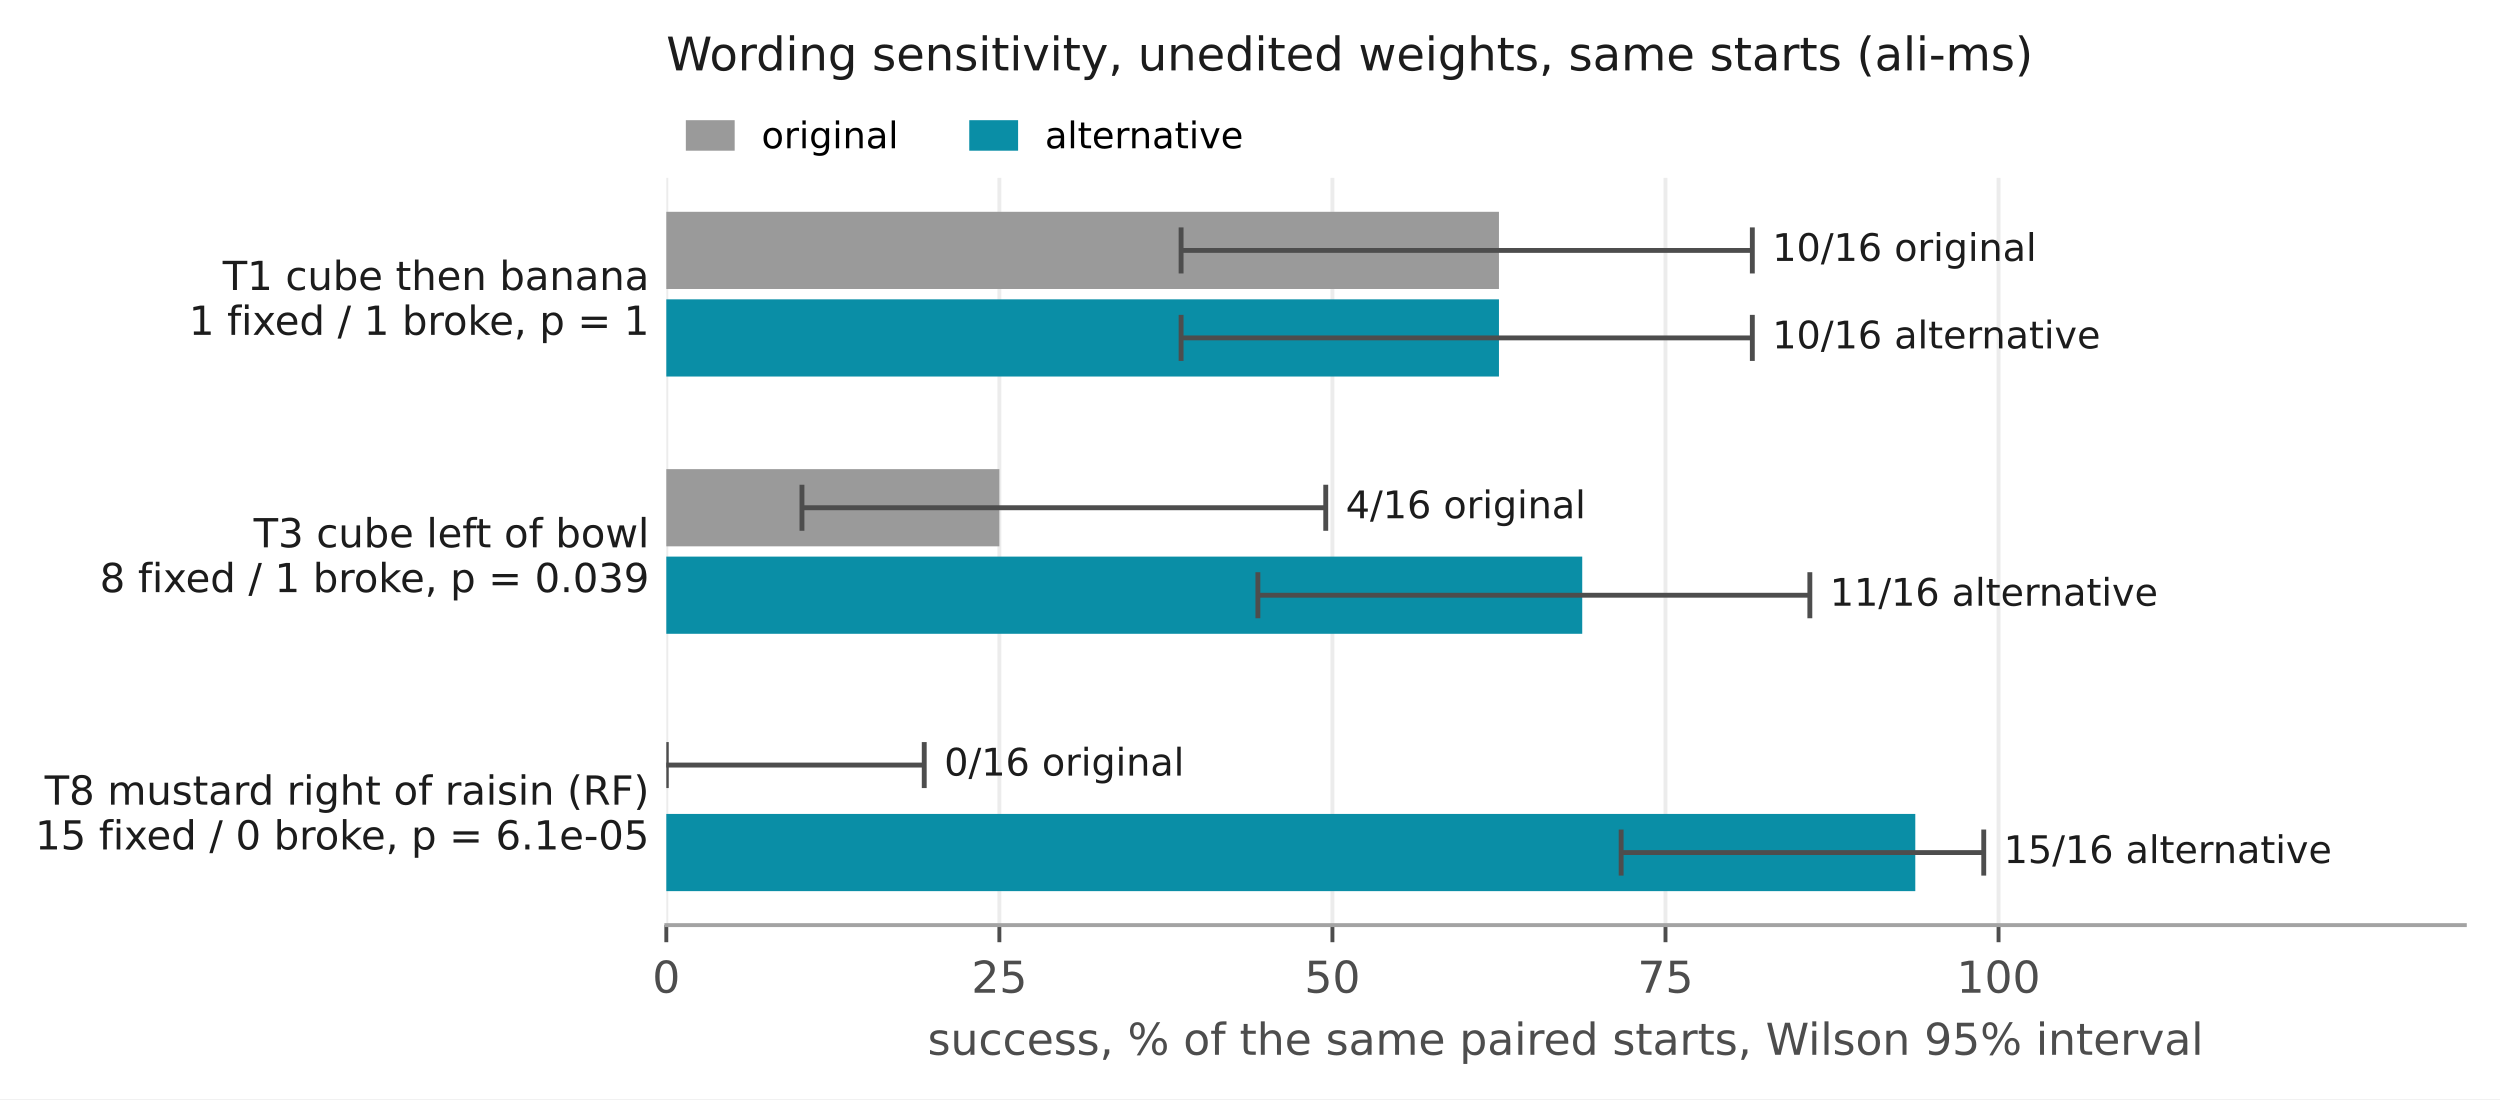
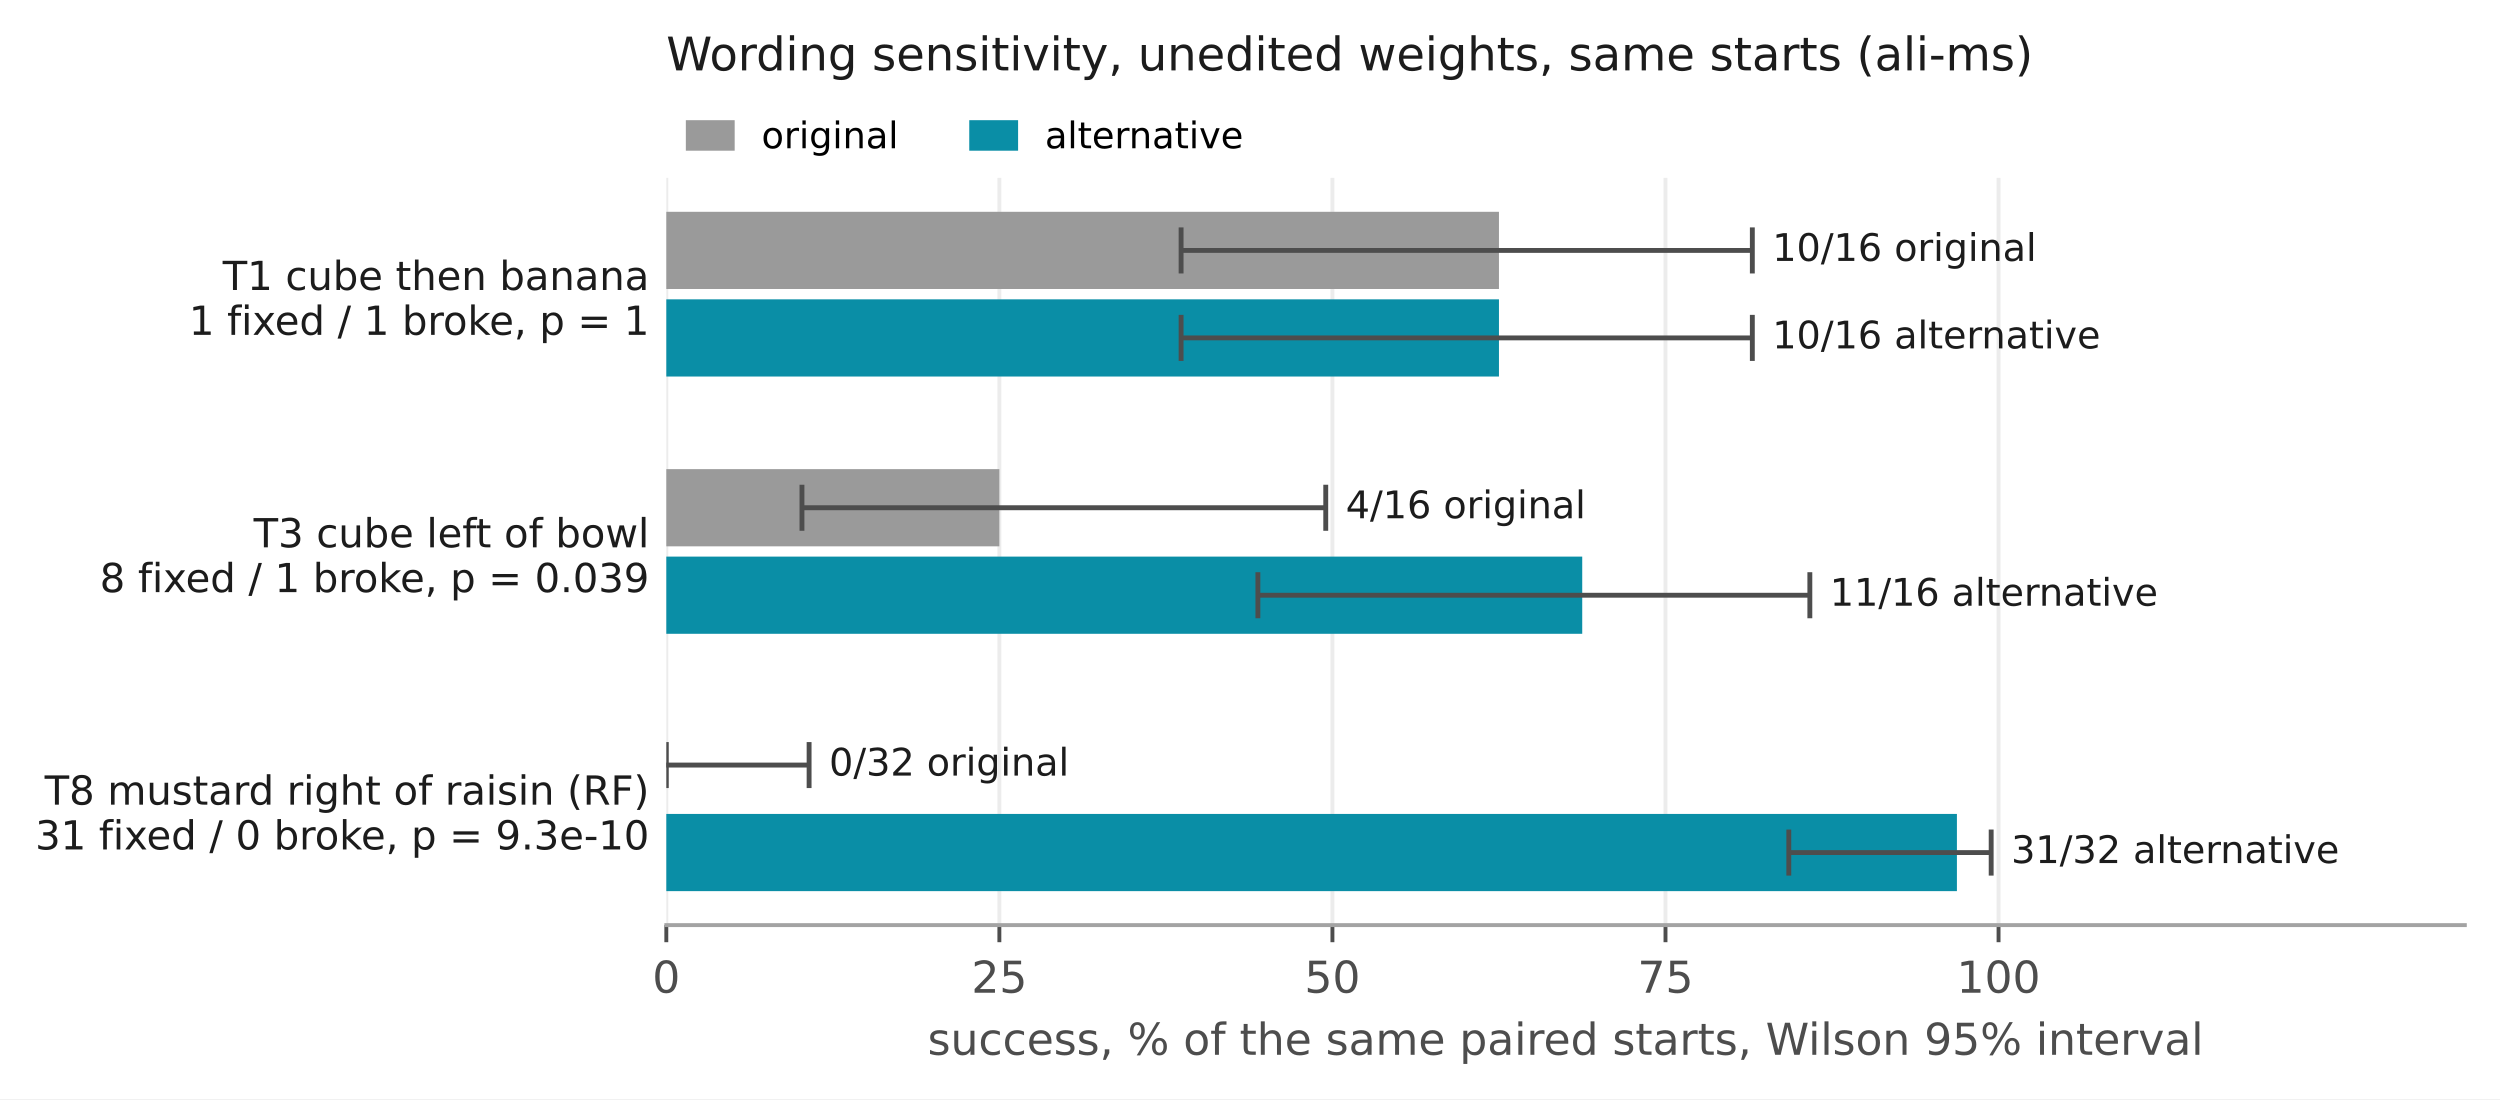
<svg xmlns="http://www.w3.org/2000/svg" xmlns:xlink="http://www.w3.org/1999/xlink" width="511.918pt" height="225.054pt" viewBox="0 0 511.918 225.054" version="1.1">
  <defs>
    <style type="text/css">*{stroke-linejoin: round; stroke-linecap: butt}</style>
  </defs>
  <g id="figure_1">
    <g id="patch_1">
      <path d="M 0 225.054  L 511.918 225.054  L 511.918 0  L 0 0  z " style="fill: #ffffff" />
    </g>
    <g id="axes_1">
      <g id="patch_2">
        <path d="M 136.438 189.433  L 504.718 189.433  L 504.718 36.419  L 136.438 36.419  z " style="fill: #ffffff" />
      </g>
      <g id="matplotlib.axis_1">
        <g id="xtick_1">
          <g id="line2d_1">
-             <path d="M 136.438 189.433  L 136.438 36.419  " clip-path="url(#pf67797d26b)" style="fill: none; stroke: #ececec; stroke-width: 0.8; stroke-linecap: square" />
+             <path d="M 136.438 189.433  L 136.438 36.419  " clip-path="url(#p33ed3c539e)" style="fill: none; stroke: #ececec; stroke-width: 0.8; stroke-linecap: square" />
          </g>
          <g id="line2d_2">
            <defs>
-               <path id="mbb22fbded4" d="M 0 0  L 0 3.5  " style="stroke: #4d4d4d; stroke-width: 0.8" />
+               <path id="mee0110820c" d="M 0 0  L 0 3.5  " style="stroke: #4d4d4d; stroke-width: 0.8" />
            </defs>
            <g>
-               <use xlink:href="#mbb22fbded4" x="136.438" y="189.433" style="fill: #4d4d4d; stroke: #4d4d4d; stroke-width: 0.8" />
+               <use xlink:href="#mee0110820c" x="136.438" y="189.433" style="fill: #4d4d4d; stroke: #4d4d4d; stroke-width: 0.8" />
            </g>
          </g>
          <g id="text_1">
            <text style="font-size: 9px; font-family: 'DejaVu Sans'; text-anchor: middle; fill: #4d4d4d" x="136.438" y="203.272" transform="rotate(-0 136.438 203.2715)">0</text>
          </g>
        </g>
        <g id="xtick_2">
          <g id="line2d_3">
-             <path d="M 204.638 189.433  L 204.638 36.419  " clip-path="url(#pf67797d26b)" style="fill: none; stroke: #ececec; stroke-width: 0.8; stroke-linecap: square" />
+             <path d="M 204.638 189.433  L 204.638 36.419  " clip-path="url(#p33ed3c539e)" style="fill: none; stroke: #ececec; stroke-width: 0.8; stroke-linecap: square" />
          </g>
          <g id="line2d_4">
            <g>
-               <use xlink:href="#mbb22fbded4" x="204.638" y="189.433" style="fill: #4d4d4d; stroke: #4d4d4d; stroke-width: 0.8" />
+               <use xlink:href="#mee0110820c" x="204.638" y="189.433" style="fill: #4d4d4d; stroke: #4d4d4d; stroke-width: 0.8" />
            </g>
          </g>
          <g id="text_2">
            <text style="font-size: 9px; font-family: 'DejaVu Sans'; text-anchor: middle; fill: #4d4d4d" x="204.638" y="203.272" transform="rotate(-0 204.638 203.2715)">25</text>
          </g>
        </g>
        <g id="xtick_3">
          <g id="line2d_5">
-             <path d="M 272.838 189.433  L 272.838 36.419  " clip-path="url(#pf67797d26b)" style="fill: none; stroke: #ececec; stroke-width: 0.8; stroke-linecap: square" />
+             <path d="M 272.838 189.433  L 272.838 36.419  " clip-path="url(#p33ed3c539e)" style="fill: none; stroke: #ececec; stroke-width: 0.8; stroke-linecap: square" />
          </g>
          <g id="line2d_6">
            <g>
-               <use xlink:href="#mbb22fbded4" x="272.838" y="189.433" style="fill: #4d4d4d; stroke: #4d4d4d; stroke-width: 0.8" />
+               <use xlink:href="#mee0110820c" x="272.838" y="189.433" style="fill: #4d4d4d; stroke: #4d4d4d; stroke-width: 0.8" />
            </g>
          </g>
          <g id="text_3">
            <text style="font-size: 9px; font-family: 'DejaVu Sans'; text-anchor: middle; fill: #4d4d4d" x="272.838" y="203.272" transform="rotate(-0 272.838 203.2715)">50</text>
          </g>
        </g>
        <g id="xtick_4">
          <g id="line2d_7">
-             <path d="M 341.038 189.433  L 341.038 36.419  " clip-path="url(#pf67797d26b)" style="fill: none; stroke: #ececec; stroke-width: 0.8; stroke-linecap: square" />
+             <path d="M 341.038 189.433  L 341.038 36.419  " clip-path="url(#p33ed3c539e)" style="fill: none; stroke: #ececec; stroke-width: 0.8; stroke-linecap: square" />
          </g>
          <g id="line2d_8">
            <g>
-               <use xlink:href="#mbb22fbded4" x="341.038" y="189.433" style="fill: #4d4d4d; stroke: #4d4d4d; stroke-width: 0.8" />
+               <use xlink:href="#mee0110820c" x="341.038" y="189.433" style="fill: #4d4d4d; stroke: #4d4d4d; stroke-width: 0.8" />
            </g>
          </g>
          <g id="text_4">
            <text style="font-size: 9px; font-family: 'DejaVu Sans'; text-anchor: middle; fill: #4d4d4d" x="341.038" y="203.272" transform="rotate(-0 341.038 203.2715)">75</text>
          </g>
        </g>
        <g id="xtick_5">
          <g id="line2d_9">
-             <path d="M 409.238 189.433  L 409.238 36.419  " clip-path="url(#pf67797d26b)" style="fill: none; stroke: #ececec; stroke-width: 0.8; stroke-linecap: square" />
+             <path d="M 409.238 189.433  L 409.238 36.419  " clip-path="url(#p33ed3c539e)" style="fill: none; stroke: #ececec; stroke-width: 0.8; stroke-linecap: square" />
          </g>
          <g id="line2d_10">
            <g>
-               <use xlink:href="#mbb22fbded4" x="409.238" y="189.433" style="fill: #4d4d4d; stroke: #4d4d4d; stroke-width: 0.8" />
+               <use xlink:href="#mee0110820c" x="409.238" y="189.433" style="fill: #4d4d4d; stroke: #4d4d4d; stroke-width: 0.8" />
            </g>
          </g>
          <g id="text_5">
            <text style="font-size: 9px; font-family: 'DejaVu Sans'; text-anchor: middle; fill: #4d4d4d" x="409.238" y="203.272" transform="rotate(-0 409.238 203.2715)">100</text>
          </g>
        </g>
        <g id="text_6">
          <text style="font-size: 9px; font-family: 'DejaVu Sans'; text-anchor: middle; fill: #4d4d4d" x="320.578" y="215.982" transform="rotate(-0 320.578 215.9818)">success, % of the same paired starts, Wilson 95% interval</text>
        </g>
      </g>
      <g id="matplotlib.axis_2">
        <g id="ytick_1">
          <g id="line2d_11" />
          <g id="text_7">
            <text style="font-size: 8.2px; font-family: 'DejaVu Sans'; fill: #1c1c1c" transform="translate(9.150062 164.764)">T8 mustard right of raisin (RF)</text>
-             <text style="font-size: 8.2px; font-family: 'DejaVu Sans'; fill: #1c1c1c" transform="translate(7.2 173.9462)">15 fixed / 0 broke, p = 6.1e-05</text>
+             <text style="font-size: 8.2px; font-family: 'DejaVu Sans'; fill: #1c1c1c" transform="translate(7.2 173.9462)">31 fixed / 0 broke, p = 9.3e-10</text>
          </g>
        </g>
        <g id="ytick_2">
          <g id="line2d_12" />
          <g id="text_8">
            <text style="font-size: 8.2px; font-family: 'DejaVu Sans'; fill: #1c1c1c" transform="translate(51.93869 112.073)">T3 cube left of bowl</text>
            <text style="font-size: 8.2px; font-family: 'DejaVu Sans'; fill: #1c1c1c" transform="translate(20.42122 121.2553)">8 fixed / 1 broke, p = 0.039</text>
          </g>
        </g>
        <g id="ytick_3">
          <g id="line2d_13" />
          <g id="text_9">
            <text style="font-size: 8.2px; font-family: 'DejaVu Sans'; fill: #1c1c1c" transform="translate(45.60931 59.38213)">T1 cube then banana</text>
            <text style="font-size: 8.2px; font-family: 'DejaVu Sans'; fill: #1c1c1c" transform="translate(38.67903 68.56434)">1 fixed / 1 broke, p = 1</text>
          </g>
        </g>
      </g>
      <g id="patch_3">
-         <path d="M 136.438 59.181  L 306.938 59.181  L 306.938 43.374  L 136.438 43.374  z " clip-path="url(#pf67797d26b)" style="fill: #9a9a9a" />
+         <path d="M 136.438 59.181  L 306.938 59.181  L 306.938 43.374  L 136.438 43.374  z " clip-path="url(#p33ed3c539e)" style="fill: #9a9a9a" />
      </g>
      <g id="patch_4">
-         <path d="M 136.438 77.096  L 306.938 77.096  L 306.938 61.289  L 136.438 61.289  z " clip-path="url(#pf67797d26b)" style="fill: #0a8ea6" />
+         <path d="M 136.438 77.096  L 306.938 77.096  L 306.938 61.289  L 136.438 61.289  z " clip-path="url(#p33ed3c539e)" style="fill: #0a8ea6" />
      </g>
      <g id="patch_5">
-         <path d="M 136.438 111.872  L 204.638 111.872  L 204.638 96.065  L 136.438 96.065  z " clip-path="url(#pf67797d26b)" style="fill: #9a9a9a" />
+         <path d="M 136.438 111.872  L 204.638 111.872  L 204.638 96.065  L 136.438 96.065  z " clip-path="url(#p33ed3c539e)" style="fill: #9a9a9a" />
      </g>
      <g id="patch_6">
-         <path d="M 136.438 129.787  L 323.988 129.787  L 323.988 113.98  L 136.438 113.98  z " clip-path="url(#pf67797d26b)" style="fill: #0a8ea6" />
+         <path d="M 136.438 129.787  L 323.988 129.787  L 323.988 113.98  L 136.438 113.98  z " clip-path="url(#p33ed3c539e)" style="fill: #0a8ea6" />
      </g>
      <g id="patch_7">
-         <path d="M 136.438 164.563  L 136.438 164.563  L 136.438 148.756  L 136.438 148.756  z " clip-path="url(#pf67797d26b)" style="fill: #9a9a9a" />
+         <path d="M 136.438 164.563  L 136.438 164.563  L 136.438 148.756  L 136.438 148.756  z " clip-path="url(#p33ed3c539e)" style="fill: #9a9a9a" />
      </g>
      <g id="patch_8">
-         <path d="M 136.438 182.478  L 392.188 182.478  L 392.188 166.67  L 136.438 166.67  z " clip-path="url(#pf67797d26b)" style="fill: #0a8ea6" />
+         <path d="M 136.438 182.478  L 400.713 182.478  L 400.713 166.67  L 136.438 166.67  z " clip-path="url(#p33ed3c539e)" style="fill: #0a8ea6" />
      </g>
      <g id="patch_9">
        <path d="M 136.438 189.433  L 504.718 189.433  " style="fill: none; stroke: #a3a3a3; stroke-width: 0.8; stroke-linejoin: miter; stroke-linecap: square" />
      </g>
      <g id="line2d_14">
-         <path d="M 241.851 51.277  L 358.821 51.277  " clip-path="url(#pf67797d26b)" style="fill: none; stroke: #4d4d4d" />
+         <path d="M 241.851 51.277  L 358.821 51.277  " clip-path="url(#p33ed3c539e)" style="fill: none; stroke: #4d4d4d" />
      </g>
      <g id="line2d_15">
-         <path d="M 241.851 55.493  L 241.851 47.062  " clip-path="url(#pf67797d26b)" style="fill: none; stroke: #4d4d4d; stroke-linecap: square" />
+         <path d="M 241.851 55.493  L 241.851 47.062  " clip-path="url(#p33ed3c539e)" style="fill: none; stroke: #4d4d4d; stroke-linecap: square" />
      </g>
      <g id="line2d_16">
-         <path d="M 358.821 55.493  L 358.821 47.062  " clip-path="url(#pf67797d26b)" style="fill: none; stroke: #4d4d4d; stroke-linecap: square" />
+         <path d="M 358.821 55.493  L 358.821 47.062  " clip-path="url(#p33ed3c539e)" style="fill: none; stroke: #4d4d4d; stroke-linecap: square" />
      </g>
      <g id="text_10">
        <text style="font-size: 7.8px; font-family: 'DejaVu Sans'; text-anchor: start; fill: #1c1c1c" x="362.913" y="53.43" transform="rotate(-0 362.9132 53.42966)">10/16 original</text>
      </g>
      <g id="line2d_17">
-         <path d="M 241.851 69.192  L 358.821 69.192  " clip-path="url(#pf67797d26b)" style="fill: none; stroke: #4d4d4d" />
+         <path d="M 241.851 69.192  L 358.821 69.192  " clip-path="url(#p33ed3c539e)" style="fill: none; stroke: #4d4d4d" />
      </g>
      <g id="line2d_18">
-         <path d="M 241.851 73.408  L 241.851 64.977  " clip-path="url(#pf67797d26b)" style="fill: none; stroke: #4d4d4d; stroke-linecap: square" />
+         <path d="M 241.851 73.408  L 241.851 64.977  " clip-path="url(#p33ed3c539e)" style="fill: none; stroke: #4d4d4d; stroke-linecap: square" />
      </g>
      <g id="line2d_19">
-         <path d="M 358.821 73.408  L 358.821 64.977  " clip-path="url(#pf67797d26b)" style="fill: none; stroke: #4d4d4d; stroke-linecap: square" />
+         <path d="M 358.821 73.408  L 358.821 64.977  " clip-path="url(#p33ed3c539e)" style="fill: none; stroke: #4d4d4d; stroke-linecap: square" />
      </g>
      <g id="text_11">
        <text style="font-size: 7.8px; font-family: 'DejaVu Sans'; text-anchor: start; fill: #1c1c1c" x="362.913" y="71.345" transform="rotate(-0 362.9132 71.34457)">10/16 alternative</text>
      </g>
      <g id="line2d_20">
-         <path d="M 164.215 103.968  L 271.469 103.968  " clip-path="url(#pf67797d26b)" style="fill: none; stroke: #4d4d4d" />
+         <path d="M 164.215 103.968  L 271.469 103.968  " clip-path="url(#p33ed3c539e)" style="fill: none; stroke: #4d4d4d" />
      </g>
      <g id="line2d_21">
-         <path d="M 164.215 108.184  L 164.215 99.753  " clip-path="url(#pf67797d26b)" style="fill: none; stroke: #4d4d4d; stroke-linecap: square" />
+         <path d="M 164.215 108.184  L 164.215 99.753  " clip-path="url(#p33ed3c539e)" style="fill: none; stroke: #4d4d4d; stroke-linecap: square" />
      </g>
      <g id="line2d_22">
-         <path d="M 271.469 108.184  L 271.469 99.753  " clip-path="url(#pf67797d26b)" style="fill: none; stroke: #4d4d4d; stroke-linecap: square" />
+         <path d="M 271.469 108.184  L 271.469 99.753  " clip-path="url(#p33ed3c539e)" style="fill: none; stroke: #4d4d4d; stroke-linecap: square" />
      </g>
      <g id="text_12">
        <text style="font-size: 7.8px; font-family: 'DejaVu Sans'; text-anchor: start; fill: #1c1c1c" x="275.561" y="106.121" transform="rotate(-0 275.5614 106.1206)">4/16 original</text>
      </g>
      <g id="line2d_23">
-         <path d="M 257.573 121.883  L 370.597 121.883  " clip-path="url(#pf67797d26b)" style="fill: none; stroke: #4d4d4d" />
+         <path d="M 257.573 121.883  L 370.597 121.883  " clip-path="url(#p33ed3c539e)" style="fill: none; stroke: #4d4d4d" />
      </g>
      <g id="line2d_24">
-         <path d="M 257.573 126.098  L 257.573 117.668  " clip-path="url(#pf67797d26b)" style="fill: none; stroke: #4d4d4d; stroke-linecap: square" />
+         <path d="M 257.573 126.098  L 257.573 117.668  " clip-path="url(#p33ed3c539e)" style="fill: none; stroke: #4d4d4d; stroke-linecap: square" />
      </g>
      <g id="line2d_25">
-         <path d="M 370.597 126.098  L 370.597 117.668  " clip-path="url(#pf67797d26b)" style="fill: none; stroke: #4d4d4d; stroke-linecap: square" />
+         <path d="M 370.597 126.098  L 370.597 117.668  " clip-path="url(#p33ed3c539e)" style="fill: none; stroke: #4d4d4d; stroke-linecap: square" />
      </g>
      <g id="text_13">
        <text style="font-size: 7.8px; font-family: 'DejaVu Sans'; text-anchor: start; fill: #1c1c1c" x="374.689" y="124.035" transform="rotate(-0 374.6889 124.0355)">11/16 alternative</text>
      </g>
      <g id="line2d_26">
-         <path d="M 136.438 156.659  L 189.254 156.659  " clip-path="url(#pf67797d26b)" style="fill: none; stroke: #4d4d4d" />
+         <path d="M 136.438 156.659  L 165.677 156.659  " clip-path="url(#p33ed3c539e)" style="fill: none; stroke: #4d4d4d" />
      </g>
      <g id="line2d_27">
-         <path d="M 136.438 160.874  L 136.438 152.444  " clip-path="url(#pf67797d26b)" style="fill: none; stroke: #4d4d4d; stroke-linecap: square" />
+         <path d="M 136.438 160.874  L 136.438 152.444  " clip-path="url(#p33ed3c539e)" style="fill: none; stroke: #4d4d4d; stroke-linecap: square" />
      </g>
      <g id="line2d_28">
-         <path d="M 189.254 160.874  L 189.254 152.444  " clip-path="url(#pf67797d26b)" style="fill: none; stroke: #4d4d4d; stroke-linecap: square" />
+         <path d="M 165.677 160.874  L 165.677 152.444  " clip-path="url(#p33ed3c539e)" style="fill: none; stroke: #4d4d4d; stroke-linecap: square" />
      </g>
      <g id="text_14">
-         <text style="font-size: 7.8px; font-family: 'DejaVu Sans'; text-anchor: start; fill: #1c1c1c" x="193.346" y="158.811" transform="rotate(-0 193.3462 158.8115)">0/16 original</text>
+         <text style="font-size: 7.8px; font-family: 'DejaVu Sans'; text-anchor: start; fill: #1c1c1c" x="169.769" y="158.811" transform="rotate(-0 169.7685 158.8115)">0/32 original</text>
      </g>
      <g id="line2d_29">
-         <path d="M 331.957 174.574  L 406.205 174.574  " clip-path="url(#pf67797d26b)" style="fill: none; stroke: #4d4d4d" />
+         <path d="M 366.288 174.574  L 407.727 174.574  " clip-path="url(#p33ed3c539e)" style="fill: none; stroke: #4d4d4d" />
      </g>
      <g id="line2d_30">
-         <path d="M 331.957 178.789  L 331.957 170.359  " clip-path="url(#pf67797d26b)" style="fill: none; stroke: #4d4d4d; stroke-linecap: square" />
+         <path d="M 366.288 178.789  L 366.288 170.359  " clip-path="url(#p33ed3c539e)" style="fill: none; stroke: #4d4d4d; stroke-linecap: square" />
      </g>
      <g id="line2d_31">
-         <path d="M 406.205 178.789  L 406.205 170.359  " clip-path="url(#pf67797d26b)" style="fill: none; stroke: #4d4d4d; stroke-linecap: square" />
+         <path d="M 407.727 178.789  L 407.727 170.359  " clip-path="url(#p33ed3c539e)" style="fill: none; stroke: #4d4d4d; stroke-linecap: square" />
      </g>
      <g id="text_15">
-         <text style="font-size: 7.8px; font-family: 'DejaVu Sans'; text-anchor: start; fill: #1c1c1c" x="410.297" y="176.726" transform="rotate(-0 410.2967 176.7264)">15/16 alternative</text>
+         <text style="font-size: 7.8px; font-family: 'DejaVu Sans'; text-anchor: start; fill: #1c1c1c" x="411.819" y="176.726" transform="rotate(-0 411.8193 176.7264)">31/32 alternative</text>
      </g>
      <g id="text_16">
        <text style="font-size: 9.5px; font-family: 'DejaVu Sans'; text-anchor: start; fill: #1c1c1c" x="136.438" y="14.419" transform="rotate(-0 136.438 14.41852)">Wording sensitivity, unedited weights, same starts (ali-ms)</text>
      </g>
      <g id="legend_1">
        <g id="patch_10">
          <path d="M 140.938 30.359  L 149.938 30.359  L 149.938 25.109  L 140.938 25.109  z " style="fill: #9a9a9a; stroke: #9a9a9a; stroke-linejoin: miter" />
        </g>
        <g id="text_17">
          <text style="font-size: 7.5px; font-family: 'DejaVu Sans'; text-anchor: start" x="155.938" y="30.359" transform="rotate(-0 155.938 30.35875)">original</text>
        </g>
        <g id="patch_11">
          <path d="M 198.972 30.359  L 207.972 30.359  L 207.972 25.109  L 198.972 25.109  z " style="fill: #0a8ea6; stroke: #0a8ea6; stroke-linejoin: miter" />
        </g>
        <g id="text_18">
          <text style="font-size: 7.5px; font-family: 'DejaVu Sans'; text-anchor: start" x="213.972" y="30.359" transform="rotate(-0 213.9716 30.35875)">alternative</text>
        </g>
      </g>
    </g>
  </g>
  <defs>
-     <clipPath id="pf67797d26b">
+     <clipPath id="p33ed3c539e">
      <rect x="136.438" y="36.419" width="368.28" height="153.014" />
    </clipPath>
  </defs>
</svg>
